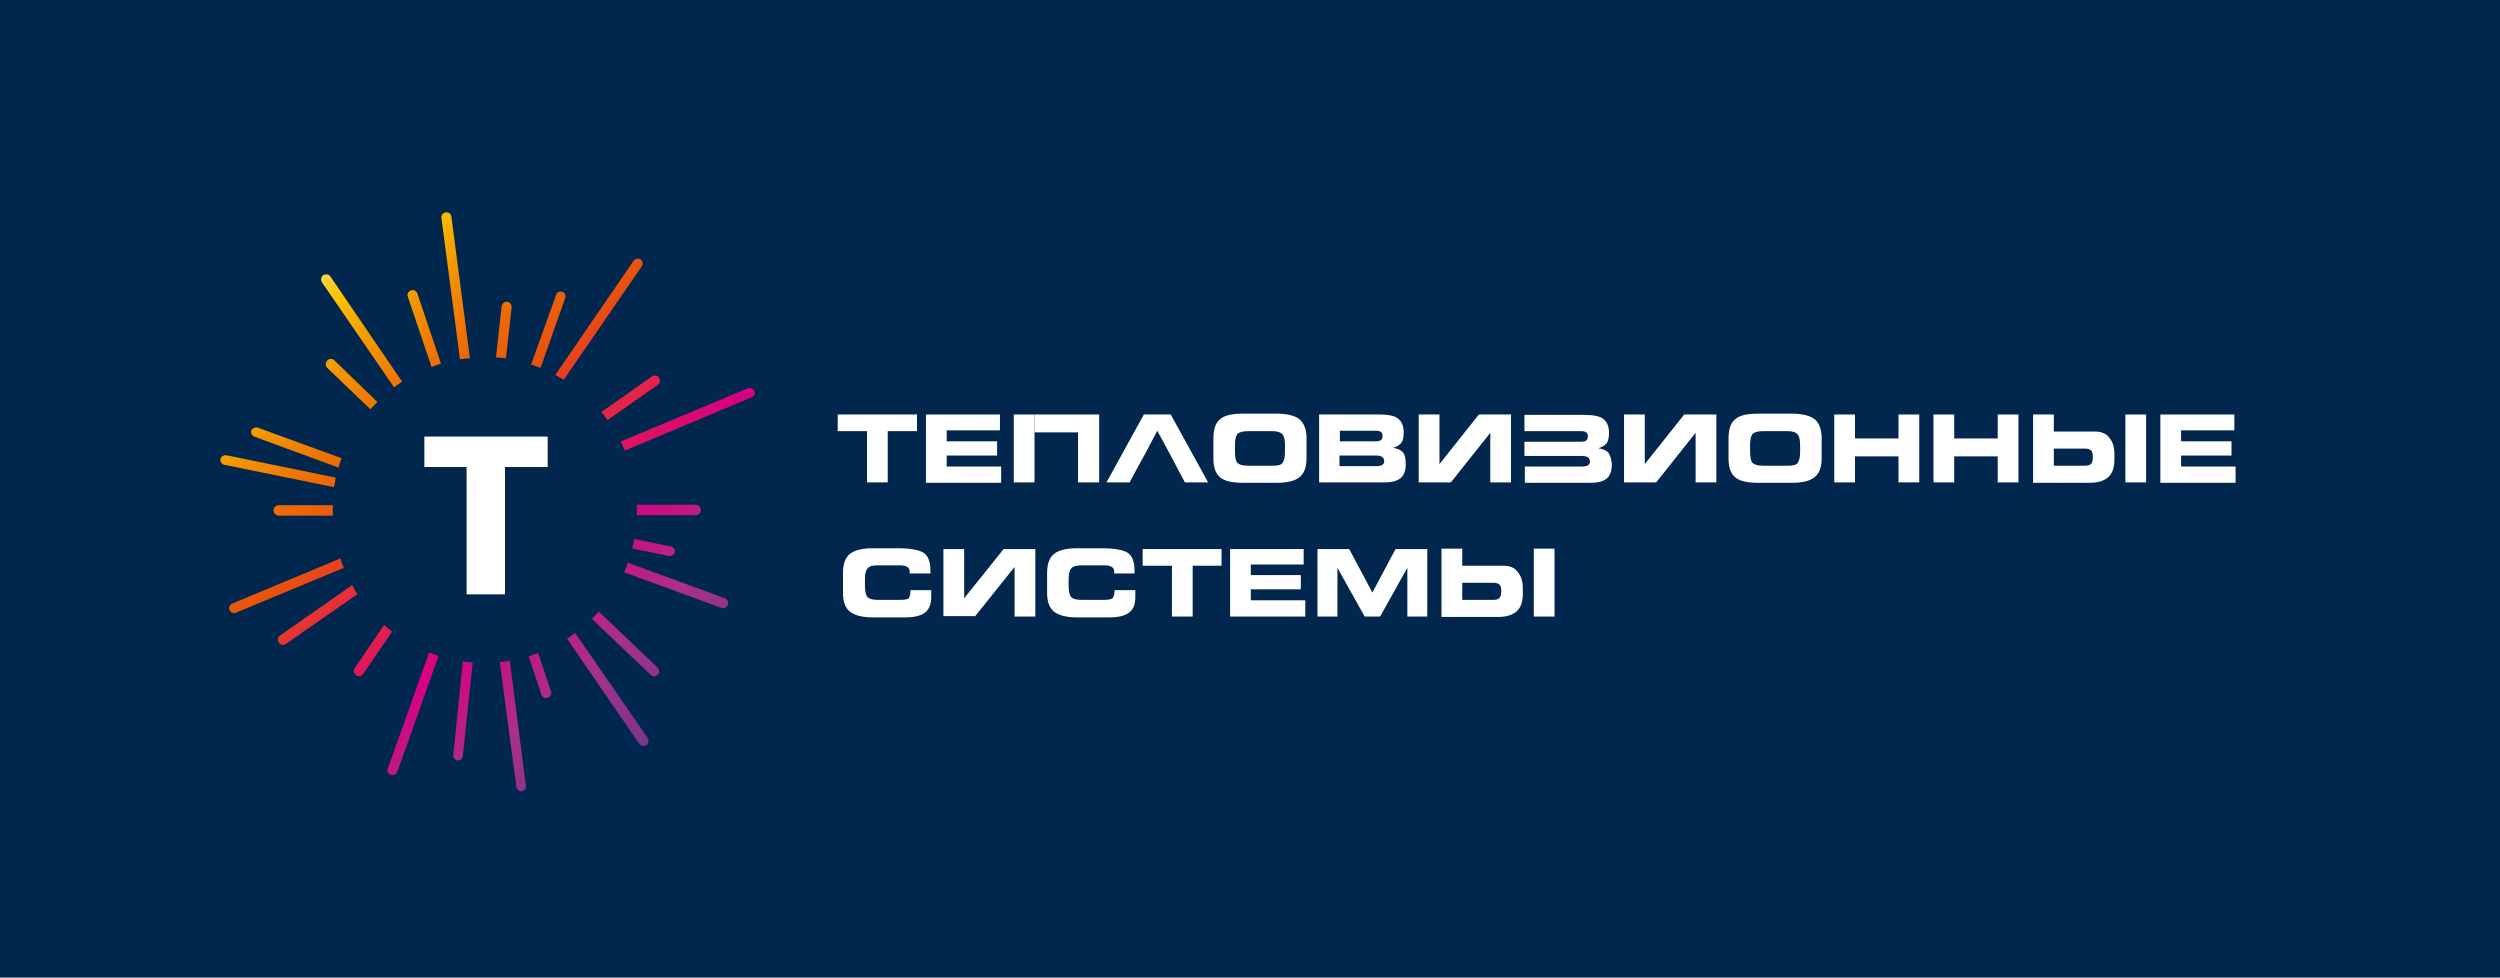
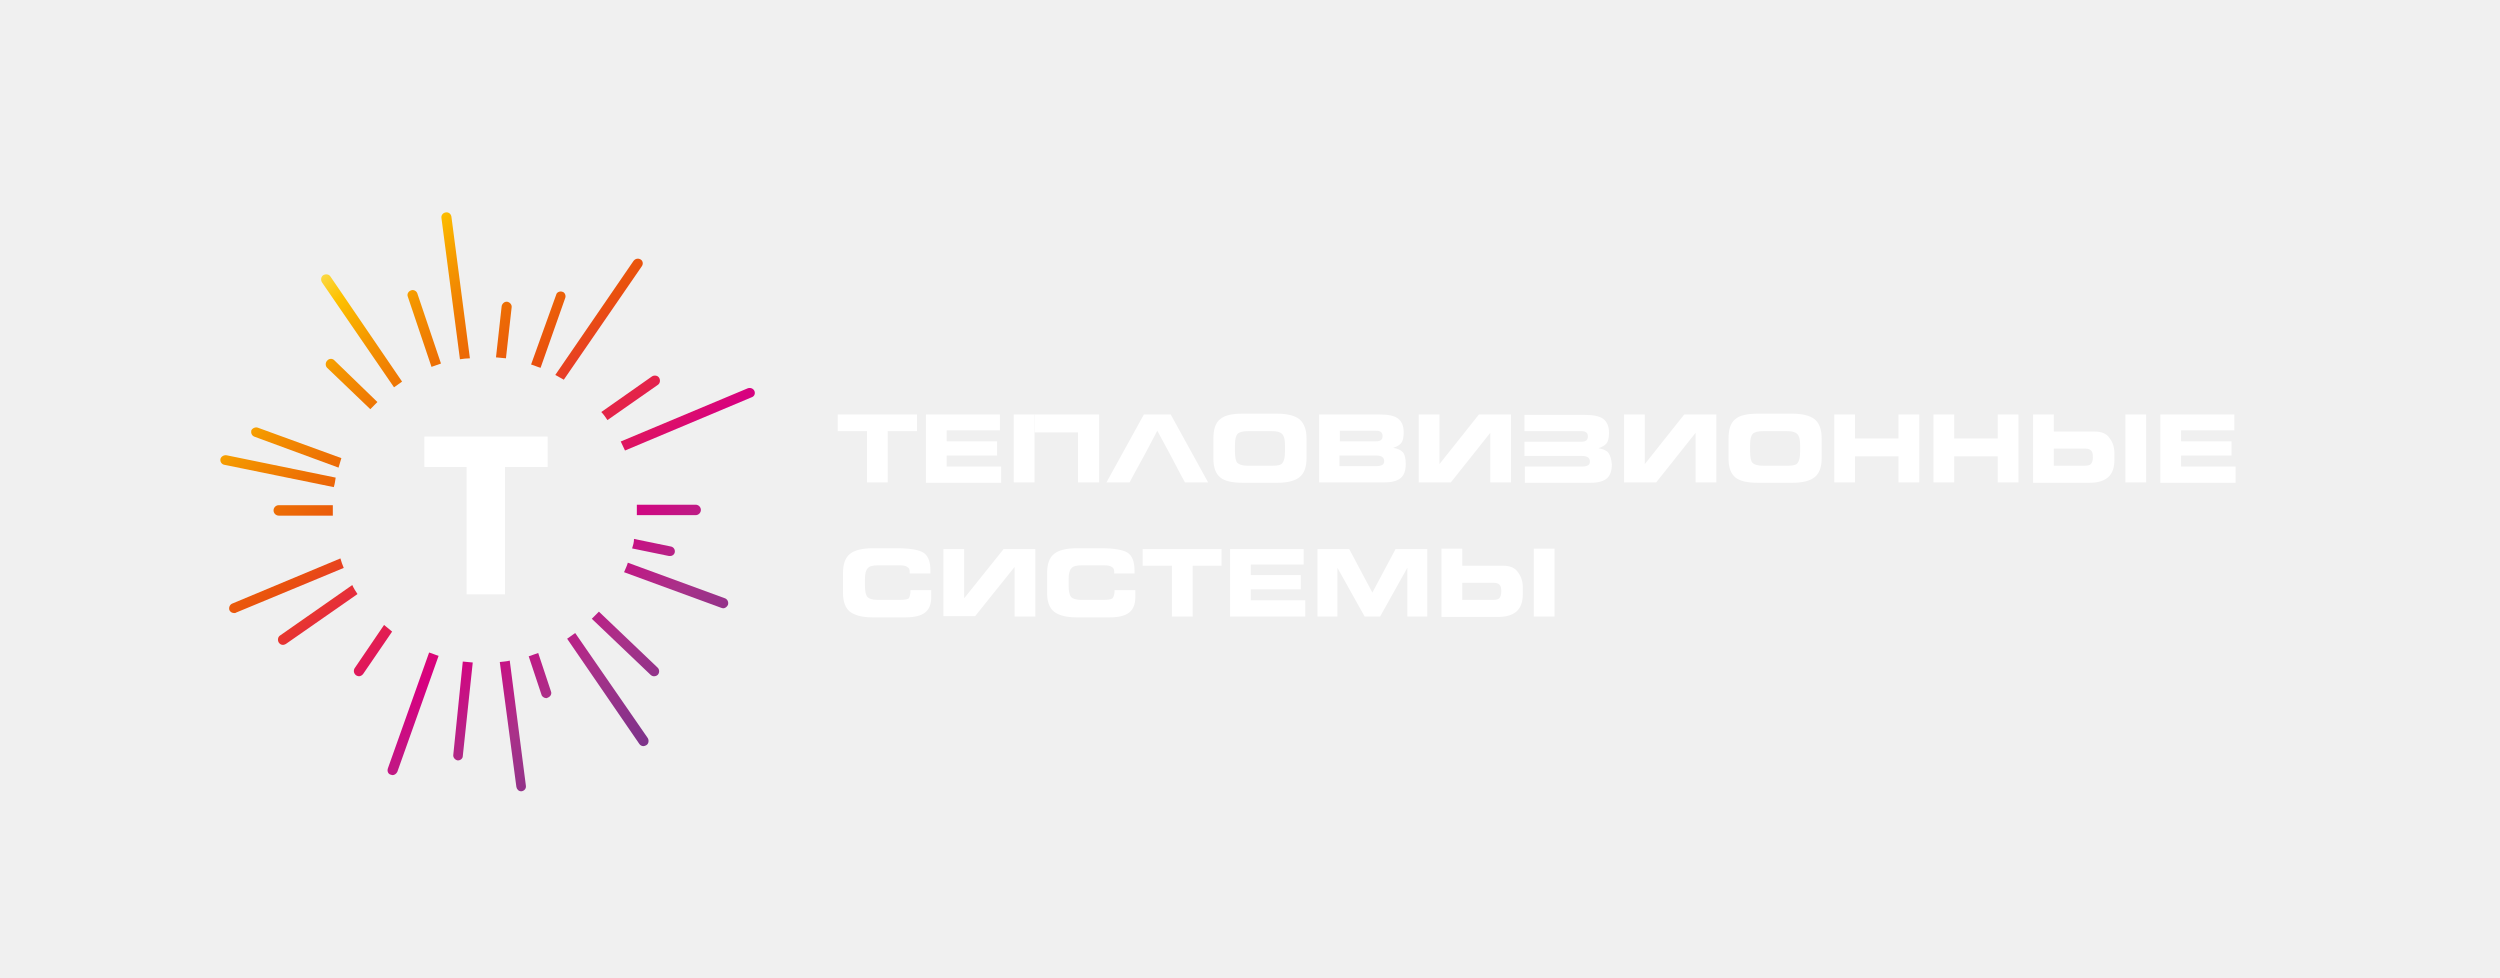
<svg xmlns="http://www.w3.org/2000/svg" width="624" height="244" viewBox="0 0 624 244" fill="none">
-   <rect width="624" height="244" fill="#01274F" />
+   <rect width="624" height="244" fill="transparent" />
  <path d="M209.094 103.452H228.884V107.613H221.577V120.4H216.401V107.613H209.094V103.452Z" fill="white" />
  <path d="M231.115 120.403V103.455H249.586V107.413H236.291V110.153H248.875V113.705H236.291V116.445H249.89V120.504H231.115V120.403Z" fill="white" />
  <path d="M302.866 114.516V109.442C302.866 107.209 303.374 105.585 304.49 104.672C305.606 103.657 307.535 103.251 310.173 103.251H318.698C321.337 103.251 323.265 103.758 324.381 104.672C325.497 105.687 326.106 107.209 326.106 109.34V114.414C326.106 116.647 325.497 118.169 324.381 119.083C323.265 119.996 321.438 120.503 318.799 120.503H310.173C307.636 120.503 305.708 120.097 304.592 119.184C303.475 118.271 302.866 116.748 302.866 114.516ZM308.245 111.065V112.689C308.245 114.11 308.448 115.125 308.854 115.531C309.26 115.937 310.072 116.241 311.391 116.241H317.785C319.002 116.241 319.814 116.038 320.119 115.531C320.525 115.023 320.728 114.11 320.728 112.791V111.065C320.728 109.746 320.525 108.833 320.017 108.325C319.51 107.818 318.698 107.615 317.48 107.615H311.493C310.275 107.615 309.361 107.818 308.854 108.325C308.448 108.833 308.245 109.746 308.245 111.065Z" fill="white" />
  <path d="M329.254 120.403V103.455H344.273C346.506 103.455 348.028 103.759 348.942 104.469C349.855 105.18 350.363 106.296 350.363 107.92C350.363 109.138 350.16 110.051 349.754 110.559C349.348 111.066 348.739 111.472 347.724 111.776C348.942 111.979 349.754 112.385 350.261 112.994C350.667 113.603 350.87 114.516 350.87 115.836C350.87 117.46 350.464 118.576 349.652 119.286C348.84 119.997 347.521 120.403 345.593 120.403H329.254ZM334.429 110.153H343.462C344.578 110.153 345.085 109.747 345.085 108.833C345.085 107.92 344.578 107.514 343.462 107.514H334.429V110.153ZM334.429 116.343H343.563C344.882 116.343 345.491 115.937 345.491 115.125C345.491 114.212 344.882 113.705 343.563 113.705H334.328V116.343H334.429Z" fill="white" />
  <path d="M377.151 120.403H371.975V108.021L362.131 120.403H354.114V103.455H359.29V115.836L369.134 103.455H377.151V120.403Z" fill="white" />
  <path d="M428.402 120.403H423.226V108.021L413.382 120.403H405.365V103.455H410.54V115.836L420.384 103.455H428.402V120.403Z" fill="white" />
  <path d="M431.444 114.516V109.442C431.444 107.209 431.952 105.585 433.068 104.672C434.184 103.657 436.113 103.251 438.751 103.251H447.276C449.915 103.251 451.843 103.758 452.959 104.672C454.076 105.585 454.684 107.209 454.684 109.34V114.414C454.684 116.647 454.076 118.169 452.959 119.083C451.843 119.996 450.016 120.503 447.378 120.503H438.751C436.214 120.503 434.286 120.097 433.17 119.184C432.053 118.271 431.444 116.748 431.444 114.516ZM436.823 111.065V112.689C436.823 114.11 437.026 115.125 437.432 115.531C437.838 115.937 438.65 116.241 439.969 116.241H446.363C447.58 116.241 448.392 116.038 448.697 115.531C449.103 115.023 449.306 114.11 449.306 112.791V111.065C449.306 109.746 449.103 108.833 448.595 108.325C448.088 107.818 447.276 107.615 446.058 107.615H440.071C438.853 107.615 437.939 107.818 437.432 108.325C437.026 108.833 436.823 109.746 436.823 111.065Z" fill="white" />
  <path d="M457.831 103.455H463.007V109.442H473.866V103.455H479.042V120.403H473.866V113.908H463.007V120.403H457.831V103.455Z" fill="white" />
  <path d="M482.595 103.455H487.77V109.442H498.629V103.455H503.805V120.403H498.629V113.908H487.77V120.403H482.595V103.455Z" fill="white" />
  <path d="M507.46 103.455H512.635V107.717H522.885C524.509 107.717 525.828 108.224 526.539 109.341C527.351 110.356 527.757 111.675 527.757 113.197V114.719C527.757 116.749 527.249 118.17 526.234 119.083C525.219 119.997 523.697 120.504 521.566 120.504H507.46V103.455ZM520.247 116.242C521.059 116.242 521.566 116.14 521.87 115.836C522.175 115.531 522.378 115.024 522.378 114.111C522.378 113.299 522.276 112.791 521.972 112.487C521.667 112.182 521.261 111.979 520.551 111.979H512.635V116.242H520.247Z" fill="white" />
  <path d="M539.225 120.403V103.455H557.695V107.413H544.401V110.153H556.985V113.705H544.401V116.445H558V120.504H539.225V120.403Z" fill="white" />
  <path d="M258.212 109.442V107.92V103.455H253.036V120.403H258.212V116.445V113.908V109.442Z" fill="white" />
  <path d="M269.072 103.455V107.92V109.442V113.908V116.445V120.403H274.349V103.455H269.072Z" fill="white" />
  <path d="M269.072 103.455H258.213V107.92H269.072V103.455Z" fill="white" />
  <path d="M283.076 118.271L283.583 117.358L285.917 113.096L288.86 107.514L292.209 113.705L294.442 117.967L295.761 120.403H301.546L292.209 103.455H285.511L276.175 120.403H281.959L283.076 118.271Z" fill="white" />
  <path d="M401.507 113.096C401.101 112.487 400.188 112.081 398.97 111.878C399.883 111.573 400.594 111.168 401 110.66C401.406 110.153 401.609 109.239 401.609 108.021C401.609 106.398 401.101 105.281 400.188 104.571C399.274 103.861 397.651 103.556 395.519 103.556H380.5V107.616H394.708C395.824 107.616 396.331 108.021 396.331 108.935C396.331 109.848 395.824 110.254 394.708 110.254H380.5V113.806H394.911C396.23 113.806 396.839 114.314 396.839 115.227C396.839 116.039 396.23 116.445 394.911 116.445H380.601V120.504H397.042C398.97 120.504 400.289 120.098 401.101 119.388C401.913 118.677 402.319 117.46 402.319 115.937C402.217 114.618 401.913 113.705 401.507 113.096Z" fill="white" />
  <path d="M535.672 116.343V113.603V110.051V107.412V103.455H530.496V120.403H535.672V116.343Z" fill="white" />
  <path d="M359.798 136.944H364.974V141.206H375.224C376.848 141.206 378.167 141.714 378.877 142.83C379.689 143.845 380.095 145.164 380.095 146.686V148.209C380.095 150.238 379.588 151.659 378.573 152.573C377.558 153.486 376.036 153.993 373.905 153.993H359.798V136.944V136.944ZM372.585 149.731C373.397 149.731 373.905 149.629 374.209 149.325C374.514 149.021 374.717 148.513 374.717 147.6C374.717 146.788 374.615 146.28 374.311 145.976C374.006 145.672 373.6 145.469 372.89 145.469H364.974V149.731H372.585Z" fill="white" />
  <path d="M388.012 149.832V147.092V143.54V140.902V136.944H382.836V153.892H388.012V149.832Z" fill="white" />
  <path d="M227.259 147.295H232.435V149.02C232.435 150.847 231.927 152.065 230.912 152.877C229.897 153.689 228.274 154.095 226.041 154.095H217.719C215.182 154.095 213.355 153.587 212.138 152.674C211.021 151.761 210.412 150.238 210.412 148.006V143.033C210.412 140.699 211.021 139.176 212.138 138.263C213.254 137.35 215.182 136.842 217.821 136.842H224.011C227.157 136.842 229.39 137.248 230.506 137.959C231.623 138.669 232.232 140.191 232.232 142.322V143.134H227.056V142.627C227.056 142.119 226.853 141.714 226.447 141.511C226.041 141.206 225.432 141.105 224.519 141.105H219.14C217.922 141.105 217.009 141.308 216.603 141.815C216.095 142.322 215.892 143.236 215.892 144.555V146.179C215.892 147.6 216.095 148.513 216.501 149.02C216.907 149.426 217.719 149.731 219.039 149.731H224.519C225.737 149.731 226.447 149.629 226.853 149.325C227.056 148.919 227.259 148.31 227.259 147.295Z" fill="white" />
  <path d="M258.415 153.892H253.239V141.511L243.395 153.79H235.48V137.045H240.655V149.325L250.499 137.045H258.415V153.892V153.892Z" fill="white" />
  <path d="M278.204 147.295H283.379V149.02C283.379 150.847 282.872 152.065 281.857 152.877C280.842 153.689 279.218 154.095 276.986 154.095H268.664C266.127 154.095 264.3 153.587 263.082 152.674C261.966 151.761 261.357 150.238 261.357 148.006V143.033C261.357 140.699 261.966 139.176 263.082 138.263C264.199 137.35 266.127 136.842 268.765 136.842H274.956C278.102 136.842 280.335 137.248 281.451 137.959C282.567 138.669 283.176 140.191 283.176 142.322V143.134H278.102V142.627C278.102 142.119 277.899 141.714 277.493 141.511C277.087 141.206 276.478 141.105 275.565 141.105H269.983C268.765 141.105 267.852 141.308 267.446 141.815C266.939 142.322 266.736 143.236 266.736 144.555V146.179C266.736 147.6 266.939 148.513 267.345 149.02C267.751 149.426 268.562 149.731 269.882 149.731H275.362C276.58 149.731 277.29 149.629 277.696 149.325C278.001 148.919 278.204 148.31 278.204 147.295Z" fill="white" />
  <path d="M285.206 137.045H304.894V141.206H297.689V153.892H292.513V141.206H285.206V137.045Z" fill="white" />
  <path d="M307.027 153.892V137.045H325.396V140.902H312.202V143.54H324.685V147.092H312.202V149.833H325.801V153.892H307.027Z" fill="white" />
  <path d="M328.846 137.045H336.762L342.546 147.904L348.331 137.045H356.247V153.892H351.274V141.714L344.474 153.892H340.618L333.819 141.714V153.892H328.846V137.045Z" fill="white" />
  <path d="M159.906 64.762C159.314 64.406 158.603 64.525 158.13 65.118L138.597 93.588C139.307 93.944 140.017 94.418 140.728 94.774L160.142 66.541C160.616 65.948 160.497 65.118 159.906 64.762Z" fill="url(#paint0_linear)" />
  <path d="M141.081 74.371C141.318 73.778 140.963 72.947 140.371 72.829C139.779 72.591 138.951 72.947 138.832 73.54L132.558 90.979C133.387 91.216 134.097 91.572 134.926 91.809L141.081 74.371Z" fill="url(#paint1_linear)" />
  <path d="M127.704 76.743C127.823 76.031 127.231 75.438 126.639 75.32C125.928 75.201 125.337 75.794 125.218 76.387L123.798 89.199C124.626 89.317 125.455 89.317 126.284 89.436L127.704 76.743Z" fill="url(#paint2_linear)" />
  <path d="M98.346 96.673C99.056 96.198 99.648 95.724 100.359 95.249L82.483 69.033C82.128 68.439 81.299 68.321 80.707 68.677C80.115 69.033 79.997 69.863 80.352 70.456L98.346 96.673Z" fill="url(#paint3_linear)" />
  <path d="M63.543 109.01L84.497 116.721C84.733 115.89 84.97 115.06 85.207 114.348L64.372 106.756C63.78 106.519 62.951 106.875 62.714 107.468C62.596 108.061 62.833 108.773 63.543 109.01Z" fill="url(#paint4_linear)" />
  <path d="M102.609 72.473C101.899 72.71 101.544 73.422 101.78 74.015L107.7 91.572C108.528 91.335 109.238 90.979 110.067 90.741L104.148 73.184C103.911 72.591 103.201 72.236 102.609 72.473Z" fill="url(#paint5_linear)" />
  <path d="M117.289 89.437L112.672 54.086C112.554 53.374 111.962 52.9 111.251 53.018C110.541 53.137 110.067 53.73 110.186 54.442L114.803 89.674C115.631 89.555 116.46 89.437 117.289 89.437Z" fill="url(#paint6_linear)" />
  <path d="M151.619 104.858L164.167 96.08C164.759 95.724 164.878 94.893 164.522 94.3C164.167 93.707 163.339 93.588 162.747 93.944L150.08 102.841C150.672 103.435 151.145 104.146 151.619 104.858Z" fill="url(#paint7_linear)" />
  <path d="M81.654 90.03C81.181 90.504 81.181 91.335 81.654 91.809L92.427 102.13C93.019 101.537 93.611 100.943 94.203 100.35L83.43 89.911C82.957 89.437 82.128 89.437 81.654 90.03Z" fill="url(#paint8_linear)" />
  <path d="M69.578 126.093C68.867 126.093 68.275 126.686 68.275 127.398C68.275 128.109 68.867 128.703 69.578 128.703H83.073C83.073 128.228 83.073 127.872 83.073 127.398C83.073 126.923 83.073 126.567 83.073 126.093H69.578Z" fill="url(#paint9_linear)" />
  <path d="M173.636 128.583C174.346 128.583 174.938 127.99 174.938 127.279C174.938 126.567 174.346 125.974 173.636 125.974H158.956C158.956 126.448 158.956 126.804 158.956 127.279C158.956 127.753 158.956 128.109 158.956 128.583H173.636Z" fill="url(#paint10_linear)" />
  <path d="M157.774 136.887L167.008 138.785C167.126 138.785 167.126 138.785 167.245 138.785C167.837 138.785 168.31 138.429 168.429 137.836C168.547 137.124 168.074 136.531 167.482 136.413L158.248 134.515C158.248 135.345 158.011 136.175 157.774 136.887Z" fill="url(#paint11_linear)" />
  <path d="M134.334 162.986C133.505 163.224 132.795 163.579 131.966 163.817L135.163 173.426C135.281 173.9 135.873 174.256 136.346 174.256C136.465 174.256 136.583 174.256 136.701 174.137C137.412 173.9 137.767 173.188 137.53 172.595L134.334 162.986Z" fill="url(#paint12_linear)" />
  <path d="M149.487 152.665C148.895 153.258 148.303 153.851 147.712 154.444L162.391 168.442C162.628 168.679 162.983 168.798 163.22 168.798C163.575 168.798 163.93 168.679 164.167 168.442C164.64 167.967 164.64 167.137 164.167 166.663L149.487 152.665Z" fill="url(#paint13_linear)" />
  <path d="M124.747 165.24L128.891 196.439C129.009 197.032 129.482 197.506 130.074 197.506H130.193C130.903 197.388 131.377 196.795 131.258 196.083L127.233 164.884C126.404 165.121 125.576 165.121 124.747 165.24Z" fill="url(#paint14_linear)" />
  <path d="M143.567 158.003C142.857 158.478 142.265 158.952 141.555 159.427L159.549 185.644C159.786 185.999 160.141 186.237 160.615 186.237C160.851 186.237 161.088 186.118 161.325 185.999C161.917 185.644 162.035 184.813 161.68 184.22L143.567 158.003Z" fill="url(#paint15_linear)" />
  <path d="M180.978 149.343L156.709 140.446C156.473 141.277 156.118 141.988 155.762 142.819L180.031 151.716C180.149 151.716 180.268 151.835 180.504 151.835C180.978 151.835 181.451 151.479 181.688 151.004C181.925 150.292 181.57 149.581 180.978 149.343Z" fill="url(#paint16_linear)" />
  <path d="M188.318 97.622C188.081 97.029 187.37 96.673 186.66 96.91L154.934 110.197C155.289 110.908 155.644 111.739 155.999 112.45L187.607 99.164C188.318 98.927 188.554 98.215 188.318 97.622Z" fill="url(#paint17_linear)" />
  <path d="M83.785 119.212L56.557 113.636C55.847 113.518 55.137 113.992 55.018 114.585C54.9 115.297 55.373 115.89 55.965 116.009L83.312 121.585C83.548 120.873 83.667 120.042 83.785 119.212Z" fill="url(#paint18_linear)" />
  <path d="M113.144 188.372C113.026 189.084 113.618 189.677 114.21 189.796H114.328C114.92 189.796 115.512 189.321 115.512 188.728L117.998 165.358C117.169 165.24 116.341 165.24 115.512 165.121L113.144 188.372Z" fill="url(#paint19_linear)" />
  <path d="M84.968 139.379L57.977 150.649C57.385 150.886 57.03 151.598 57.267 152.309C57.503 152.784 57.977 153.021 58.45 153.021C58.569 153.021 58.806 153.021 58.924 152.902L85.797 141.751C85.442 140.921 85.205 140.209 84.968 139.379Z" fill="url(#paint20_linear)" />
  <path d="M87.929 146.022L69.935 158.596C69.343 158.952 69.225 159.783 69.58 160.376C69.817 160.732 70.172 160.969 70.645 160.969C70.882 160.969 71.119 160.85 71.355 160.732L89.231 148.276C88.758 147.564 88.284 146.852 87.929 146.022Z" fill="url(#paint21_linear)" />
  <path d="M95.862 155.986L88.522 166.781C88.167 167.374 88.285 168.086 88.877 168.56C89.114 168.679 89.351 168.798 89.587 168.798C89.943 168.798 90.416 168.56 90.653 168.204L97.874 157.647C97.164 157.053 96.572 156.579 95.862 155.986Z" fill="url(#paint22_linear)" />
  <path d="M96.808 191.811C96.571 192.523 96.927 193.235 97.519 193.353C97.637 193.353 97.755 193.472 97.992 193.472C98.466 193.472 98.939 193.116 99.176 192.642L109.475 163.697C108.646 163.459 107.936 163.103 107.107 162.866L96.808 191.811Z" fill="url(#paint23_linear)" />
  <path d="M136.7 108.967V116.559H126.046V148.352H116.457V116.559H105.921V108.967H136.7Z" fill="white" />
  <defs>
    <linearGradient id="paint0_linear" x1="98.341" y1="21.629" x2="254.897" y2="197.666" gradientUnits="userSpaceOnUse">
      <stop stop-color="#EC680A" />
      <stop offset="0.069" stop-color="#F9EF86" />
      <stop offset="0.129" stop-color="#FDC100" />
      <stop offset="0.185" stop-color="#F49500" />
      <stop offset="0.247" stop-color="#ED7004" />
      <stop offset="0.32" stop-color="#E9500E" />
      <stop offset="0.372" stop-color="#E62D3B" />
      <stop offset="0.414" stop-color="#E42349" />
      <stop offset="0.492" stop-color="#D70080" />
      <stop offset="0.597" stop-color="#A93189" />
      <stop offset="0.697" stop-color="#7D338A" />
      <stop offset="0.797" stop-color="#5E3189" />
      <stop offset="0.893" stop-color="#3E2884" />
      <stop offset="1" stop-color="#241F4A" />
    </linearGradient>
    <linearGradient id="paint1_linear" x1="89.863" y1="29.168" x2="246.419" y2="205.205" gradientUnits="userSpaceOnUse">
      <stop stop-color="#EC680A" />
      <stop offset="0.069" stop-color="#F9EF86" />
      <stop offset="0.129" stop-color="#FDC100" />
      <stop offset="0.185" stop-color="#F49500" />
      <stop offset="0.247" stop-color="#ED7004" />
      <stop offset="0.32" stop-color="#E9500E" />
      <stop offset="0.372" stop-color="#E62D3B" />
      <stop offset="0.414" stop-color="#E42349" />
      <stop offset="0.492" stop-color="#D70080" />
      <stop offset="0.597" stop-color="#A93189" />
      <stop offset="0.697" stop-color="#7D338A" />
      <stop offset="0.797" stop-color="#5E3189" />
      <stop offset="0.893" stop-color="#3E2884" />
      <stop offset="1" stop-color="#241F4A" />
    </linearGradient>
    <linearGradient id="paint2_linear" x1="83.412" y1="34.905" x2="239.968" y2="210.942" gradientUnits="userSpaceOnUse">
      <stop stop-color="#EC680A" />
      <stop offset="0.069" stop-color="#F9EF86" />
      <stop offset="0.129" stop-color="#FDC100" />
      <stop offset="0.185" stop-color="#F49500" />
      <stop offset="0.247" stop-color="#ED7004" />
      <stop offset="0.32" stop-color="#E9500E" />
      <stop offset="0.372" stop-color="#E62D3B" />
      <stop offset="0.414" stop-color="#E42349" />
      <stop offset="0.492" stop-color="#D70080" />
      <stop offset="0.597" stop-color="#A93189" />
      <stop offset="0.697" stop-color="#7D338A" />
      <stop offset="0.797" stop-color="#5E3189" />
      <stop offset="0.893" stop-color="#3E2884" />
      <stop offset="1" stop-color="#241F4A" />
    </linearGradient>
    <linearGradient id="paint3_linear" x1="63.566" y1="52.556" x2="220.122" y2="228.593" gradientUnits="userSpaceOnUse">
      <stop stop-color="#EC680A" />
      <stop offset="0.069" stop-color="#F9EF86" />
      <stop offset="0.129" stop-color="#FDC100" />
      <stop offset="0.185" stop-color="#F49500" />
      <stop offset="0.247" stop-color="#ED7004" />
      <stop offset="0.32" stop-color="#E9500E" />
      <stop offset="0.372" stop-color="#E62D3B" />
      <stop offset="0.414" stop-color="#E42349" />
      <stop offset="0.492" stop-color="#D70080" />
      <stop offset="0.597" stop-color="#A93189" />
      <stop offset="0.697" stop-color="#7D338A" />
      <stop offset="0.797" stop-color="#5E3189" />
      <stop offset="0.893" stop-color="#3E2884" />
      <stop offset="1" stop-color="#241F4A" />
    </linearGradient>
    <linearGradient id="paint4_linear" x1="40.26" y1="73.284" x2="196.816" y2="249.321" gradientUnits="userSpaceOnUse">
      <stop stop-color="#EC680A" />
      <stop offset="0.069" stop-color="#F9EF86" />
      <stop offset="0.129" stop-color="#FDC100" />
      <stop offset="0.185" stop-color="#F49500" />
      <stop offset="0.247" stop-color="#ED7004" />
      <stop offset="0.32" stop-color="#E9500E" />
      <stop offset="0.372" stop-color="#E62D3B" />
      <stop offset="0.414" stop-color="#E42349" />
      <stop offset="0.492" stop-color="#D70080" />
      <stop offset="0.597" stop-color="#A93189" />
      <stop offset="0.697" stop-color="#7D338A" />
      <stop offset="0.797" stop-color="#5E3189" />
      <stop offset="0.893" stop-color="#3E2884" />
      <stop offset="1" stop-color="#241F4A" />
    </linearGradient>
    <linearGradient id="paint5_linear" x1="72.496" y1="44.615" x2="229.052" y2="220.652" gradientUnits="userSpaceOnUse">
      <stop stop-color="#EC680A" />
      <stop offset="0.069" stop-color="#F9EF86" />
      <stop offset="0.129" stop-color="#FDC100" />
      <stop offset="0.185" stop-color="#F49500" />
      <stop offset="0.247" stop-color="#ED7004" />
      <stop offset="0.32" stop-color="#E9500E" />
      <stop offset="0.372" stop-color="#E62D3B" />
      <stop offset="0.414" stop-color="#E42349" />
      <stop offset="0.492" stop-color="#D70080" />
      <stop offset="0.597" stop-color="#A93189" />
      <stop offset="0.697" stop-color="#7D338A" />
      <stop offset="0.797" stop-color="#5E3189" />
      <stop offset="0.893" stop-color="#3E2884" />
      <stop offset="1" stop-color="#241F4A" />
    </linearGradient>
    <linearGradient id="paint6_linear" x1="82.105" y1="36.07" x2="238.661" y2="212.107" gradientUnits="userSpaceOnUse">
      <stop stop-color="#EC680A" />
      <stop offset="0.069" stop-color="#F9EF86" />
      <stop offset="0.129" stop-color="#FDC100" />
      <stop offset="0.185" stop-color="#F49500" />
      <stop offset="0.247" stop-color="#ED7004" />
      <stop offset="0.32" stop-color="#E9500E" />
      <stop offset="0.372" stop-color="#E62D3B" />
      <stop offset="0.414" stop-color="#E42349" />
      <stop offset="0.492" stop-color="#D70080" />
      <stop offset="0.597" stop-color="#A93189" />
      <stop offset="0.697" stop-color="#7D338A" />
      <stop offset="0.797" stop-color="#5E3189" />
      <stop offset="0.893" stop-color="#3E2884" />
      <stop offset="1" stop-color="#241F4A" />
    </linearGradient>
    <linearGradient id="paint7_linear" x1="93.169" y1="26.229" x2="249.726" y2="202.266" gradientUnits="userSpaceOnUse">
      <stop stop-color="#EC680A" />
      <stop offset="0.069" stop-color="#F9EF86" />
      <stop offset="0.129" stop-color="#FDC100" />
      <stop offset="0.185" stop-color="#F49500" />
      <stop offset="0.247" stop-color="#ED7004" />
      <stop offset="0.32" stop-color="#E9500E" />
      <stop offset="0.372" stop-color="#E62D3B" />
      <stop offset="0.414" stop-color="#E42349" />
      <stop offset="0.492" stop-color="#D70080" />
      <stop offset="0.597" stop-color="#A93189" />
      <stop offset="0.697" stop-color="#7D338A" />
      <stop offset="0.797" stop-color="#5E3189" />
      <stop offset="0.893" stop-color="#3E2884" />
      <stop offset="1" stop-color="#241F4A" />
    </linearGradient>
    <linearGradient id="paint8_linear" x1="55.725" y1="59.53" x2="212.281" y2="235.567" gradientUnits="userSpaceOnUse">
      <stop stop-color="#EC680A" />
      <stop offset="0.069" stop-color="#F9EF86" />
      <stop offset="0.129" stop-color="#FDC100" />
      <stop offset="0.185" stop-color="#F49500" />
      <stop offset="0.247" stop-color="#ED7004" />
      <stop offset="0.32" stop-color="#E9500E" />
      <stop offset="0.372" stop-color="#E62D3B" />
      <stop offset="0.414" stop-color="#E42349" />
      <stop offset="0.492" stop-color="#D70080" />
      <stop offset="0.597" stop-color="#A93189" />
      <stop offset="0.697" stop-color="#7D338A" />
      <stop offset="0.797" stop-color="#5E3189" />
      <stop offset="0.893" stop-color="#3E2884" />
      <stop offset="1" stop-color="#241F4A" />
    </linearGradient>
    <linearGradient id="paint9_linear" x1="33.465" y1="79.325" x2="190.021" y2="255.362" gradientUnits="userSpaceOnUse">
      <stop stop-color="#EC680A" />
      <stop offset="0.069" stop-color="#F9EF86" />
      <stop offset="0.129" stop-color="#FDC100" />
      <stop offset="0.185" stop-color="#F49500" />
      <stop offset="0.247" stop-color="#ED7004" />
      <stop offset="0.32" stop-color="#E9500E" />
      <stop offset="0.372" stop-color="#E62D3B" />
      <stop offset="0.414" stop-color="#E42349" />
      <stop offset="0.492" stop-color="#D70080" />
      <stop offset="0.597" stop-color="#A93189" />
      <stop offset="0.697" stop-color="#7D338A" />
      <stop offset="0.797" stop-color="#5E3189" />
      <stop offset="0.893" stop-color="#3E2884" />
      <stop offset="1" stop-color="#241F4A" />
    </linearGradient>
    <linearGradient id="paint10_linear" x1="84.146" y1="34.251" x2="240.703" y2="210.289" gradientUnits="userSpaceOnUse">
      <stop stop-color="#EC680A" />
      <stop offset="0.069" stop-color="#F9EF86" />
      <stop offset="0.129" stop-color="#FDC100" />
      <stop offset="0.185" stop-color="#F49500" />
      <stop offset="0.247" stop-color="#ED7004" />
      <stop offset="0.32" stop-color="#E9500E" />
      <stop offset="0.372" stop-color="#E62D3B" />
      <stop offset="0.414" stop-color="#E42349" />
      <stop offset="0.492" stop-color="#D70080" />
      <stop offset="0.597" stop-color="#A93189" />
      <stop offset="0.697" stop-color="#7D338A" />
      <stop offset="0.797" stop-color="#5E3189" />
      <stop offset="0.893" stop-color="#3E2884" />
      <stop offset="1" stop-color="#241F4A" />
    </linearGradient>
    <linearGradient id="paint11_linear" x1="77.436" y1="40.221" x2="233.992" y2="216.258" gradientUnits="userSpaceOnUse">
      <stop stop-color="#EC680A" />
      <stop offset="0.069" stop-color="#F9EF86" />
      <stop offset="0.129" stop-color="#FDC100" />
      <stop offset="0.185" stop-color="#F49500" />
      <stop offset="0.247" stop-color="#ED7004" />
      <stop offset="0.32" stop-color="#E9500E" />
      <stop offset="0.372" stop-color="#E62D3B" />
      <stop offset="0.414" stop-color="#E42349" />
      <stop offset="0.492" stop-color="#D70080" />
      <stop offset="0.597" stop-color="#A93189" />
      <stop offset="0.697" stop-color="#7D338A" />
      <stop offset="0.797" stop-color="#5E3189" />
      <stop offset="0.893" stop-color="#3E2884" />
      <stop offset="1" stop-color="#241F4A" />
    </linearGradient>
    <linearGradient id="paint12_linear" x1="46.03" y1="68.152" x2="202.586" y2="244.189" gradientUnits="userSpaceOnUse">
      <stop stop-color="#EC680A" />
      <stop offset="0.069" stop-color="#F9EF86" />
      <stop offset="0.129" stop-color="#FDC100" />
      <stop offset="0.185" stop-color="#F49500" />
      <stop offset="0.247" stop-color="#ED7004" />
      <stop offset="0.32" stop-color="#E9500E" />
      <stop offset="0.372" stop-color="#E62D3B" />
      <stop offset="0.414" stop-color="#E42349" />
      <stop offset="0.492" stop-color="#D70080" />
      <stop offset="0.597" stop-color="#A93189" />
      <stop offset="0.697" stop-color="#7D338A" />
      <stop offset="0.797" stop-color="#5E3189" />
      <stop offset="0.893" stop-color="#3E2884" />
      <stop offset="1" stop-color="#241F4A" />
    </linearGradient>
    <linearGradient id="paint13_linear" x1="61.739" y1="54.181" x2="218.295" y2="230.218" gradientUnits="userSpaceOnUse">
      <stop stop-color="#EC680A" />
      <stop offset="0.069" stop-color="#F9EF86" />
      <stop offset="0.129" stop-color="#FDC100" />
      <stop offset="0.185" stop-color="#F49500" />
      <stop offset="0.247" stop-color="#ED7004" />
      <stop offset="0.32" stop-color="#E9500E" />
      <stop offset="0.372" stop-color="#E62D3B" />
      <stop offset="0.414" stop-color="#E42349" />
      <stop offset="0.492" stop-color="#D70080" />
      <stop offset="0.597" stop-color="#A93189" />
      <stop offset="0.697" stop-color="#7D338A" />
      <stop offset="0.797" stop-color="#5E3189" />
      <stop offset="0.893" stop-color="#3E2884" />
      <stop offset="1" stop-color="#241F4A" />
    </linearGradient>
    <linearGradient id="paint14_linear" x1="36.043" y1="77.035" x2="192.6" y2="253.072" gradientUnits="userSpaceOnUse">
      <stop stop-color="#EC680A" />
      <stop offset="0.069" stop-color="#F9EF86" />
      <stop offset="0.129" stop-color="#FDC100" />
      <stop offset="0.185" stop-color="#F49500" />
      <stop offset="0.247" stop-color="#ED7004" />
      <stop offset="0.32" stop-color="#E9500E" />
      <stop offset="0.372" stop-color="#E62D3B" />
      <stop offset="0.414" stop-color="#E42349" />
      <stop offset="0.492" stop-color="#D70080" />
      <stop offset="0.597" stop-color="#A93189" />
      <stop offset="0.697" stop-color="#7D338A" />
      <stop offset="0.797" stop-color="#5E3189" />
      <stop offset="0.893" stop-color="#3E2884" />
      <stop offset="1" stop-color="#241F4A" />
    </linearGradient>
    <linearGradient id="paint15_linear" x1="53.726" y1="61.307" x2="210.282" y2="237.344" gradientUnits="userSpaceOnUse">
      <stop stop-color="#EC680A" />
      <stop offset="0.069" stop-color="#F9EF86" />
      <stop offset="0.129" stop-color="#FDC100" />
      <stop offset="0.185" stop-color="#F49500" />
      <stop offset="0.247" stop-color="#ED7004" />
      <stop offset="0.32" stop-color="#E9500E" />
      <stop offset="0.372" stop-color="#E62D3B" />
      <stop offset="0.414" stop-color="#E42349" />
      <stop offset="0.492" stop-color="#D70080" />
      <stop offset="0.597" stop-color="#A93189" />
      <stop offset="0.697" stop-color="#7D338A" />
      <stop offset="0.797" stop-color="#5E3189" />
      <stop offset="0.893" stop-color="#3E2884" />
      <stop offset="1" stop-color="#241F4A" />
    </linearGradient>
    <linearGradient id="paint16_linear" x1="75.88" y1="41.605" x2="232.436" y2="217.642" gradientUnits="userSpaceOnUse">
      <stop stop-color="#EC680A" />
      <stop offset="0.069" stop-color="#F9EF86" />
      <stop offset="0.129" stop-color="#FDC100" />
      <stop offset="0.185" stop-color="#F49500" />
      <stop offset="0.247" stop-color="#ED7004" />
      <stop offset="0.32" stop-color="#E9500E" />
      <stop offset="0.372" stop-color="#E62D3B" />
      <stop offset="0.414" stop-color="#E42349" />
      <stop offset="0.492" stop-color="#D70080" />
      <stop offset="0.597" stop-color="#A93189" />
      <stop offset="0.697" stop-color="#7D338A" />
      <stop offset="0.797" stop-color="#5E3189" />
      <stop offset="0.893" stop-color="#3E2884" />
      <stop offset="1" stop-color="#241F4A" />
    </linearGradient>
    <linearGradient id="paint17_linear" x1="98.366" y1="21.608" x2="254.923" y2="197.645" gradientUnits="userSpaceOnUse">
      <stop stop-color="#EC680A" />
      <stop offset="0.069" stop-color="#F9EF86" />
      <stop offset="0.129" stop-color="#FDC100" />
      <stop offset="0.185" stop-color="#F49500" />
      <stop offset="0.247" stop-color="#ED7004" />
      <stop offset="0.32" stop-color="#E9500E" />
      <stop offset="0.372" stop-color="#E62D3B" />
      <stop offset="0.414" stop-color="#E42349" />
      <stop offset="0.492" stop-color="#D70080" />
      <stop offset="0.597" stop-color="#A93189" />
      <stop offset="0.697" stop-color="#7D338A" />
      <stop offset="0.797" stop-color="#5E3189" />
      <stop offset="0.893" stop-color="#3E2884" />
      <stop offset="1" stop-color="#241F4A" />
    </linearGradient>
    <linearGradient id="paint18_linear" x1="34.761" y1="78.173" x2="191.317" y2="254.21" gradientUnits="userSpaceOnUse">
      <stop stop-color="#EC680A" />
      <stop offset="0.069" stop-color="#F9EF86" />
      <stop offset="0.129" stop-color="#FDC100" />
      <stop offset="0.185" stop-color="#F49500" />
      <stop offset="0.247" stop-color="#ED7004" />
      <stop offset="0.32" stop-color="#E9500E" />
      <stop offset="0.372" stop-color="#E62D3B" />
      <stop offset="0.414" stop-color="#E42349" />
      <stop offset="0.492" stop-color="#D70080" />
      <stop offset="0.597" stop-color="#A93189" />
      <stop offset="0.697" stop-color="#7D338A" />
      <stop offset="0.797" stop-color="#5E3189" />
      <stop offset="0.893" stop-color="#3E2884" />
      <stop offset="1" stop-color="#241F4A" />
    </linearGradient>
    <linearGradient id="paint19_linear" x1="30.96" y1="81.554" x2="187.517" y2="257.591" gradientUnits="userSpaceOnUse">
      <stop stop-color="#EC680A" />
      <stop offset="0.069" stop-color="#F9EF86" />
      <stop offset="0.129" stop-color="#FDC100" />
      <stop offset="0.185" stop-color="#F49500" />
      <stop offset="0.247" stop-color="#ED7004" />
      <stop offset="0.32" stop-color="#E9500E" />
      <stop offset="0.372" stop-color="#E62D3B" />
      <stop offset="0.414" stop-color="#E42349" />
      <stop offset="0.492" stop-color="#D70080" />
      <stop offset="0.597" stop-color="#A93189" />
      <stop offset="0.697" stop-color="#7D338A" />
      <stop offset="0.797" stop-color="#5E3189" />
      <stop offset="0.893" stop-color="#3E2884" />
      <stop offset="1" stop-color="#241F4A" />
    </linearGradient>
    <linearGradient id="paint20_linear" x1="21.529" y1="89.94" x2="178.086" y2="265.977" gradientUnits="userSpaceOnUse">
      <stop stop-color="#EC680A" />
      <stop offset="0.069" stop-color="#F9EF86" />
      <stop offset="0.129" stop-color="#FDC100" />
      <stop offset="0.185" stop-color="#F49500" />
      <stop offset="0.247" stop-color="#ED7004" />
      <stop offset="0.32" stop-color="#E9500E" />
      <stop offset="0.372" stop-color="#E62D3B" />
      <stop offset="0.414" stop-color="#E42349" />
      <stop offset="0.492" stop-color="#D70080" />
      <stop offset="0.597" stop-color="#A93189" />
      <stop offset="0.697" stop-color="#7D338A" />
      <stop offset="0.797" stop-color="#5E3189" />
      <stop offset="0.893" stop-color="#3E2884" />
      <stop offset="1" stop-color="#241F4A" />
    </linearGradient>
    <linearGradient id="paint21_linear" x1="22.179" y1="89.364" x2="178.735" y2="265.401" gradientUnits="userSpaceOnUse">
      <stop stop-color="#EC680A" />
      <stop offset="0.069" stop-color="#F9EF86" />
      <stop offset="0.129" stop-color="#FDC100" />
      <stop offset="0.185" stop-color="#F49500" />
      <stop offset="0.247" stop-color="#ED7004" />
      <stop offset="0.32" stop-color="#E9500E" />
      <stop offset="0.372" stop-color="#E62D3B" />
      <stop offset="0.414" stop-color="#E42349" />
      <stop offset="0.492" stop-color="#D70080" />
      <stop offset="0.597" stop-color="#A93189" />
      <stop offset="0.697" stop-color="#7D338A" />
      <stop offset="0.797" stop-color="#5E3189" />
      <stop offset="0.893" stop-color="#3E2884" />
      <stop offset="1" stop-color="#241F4A" />
    </linearGradient>
    <linearGradient id="paint22_linear" x1="25.477" y1="86.431" x2="182.033" y2="262.468" gradientUnits="userSpaceOnUse">
      <stop stop-color="#EC680A" />
      <stop offset="0.069" stop-color="#F9EF86" />
      <stop offset="0.129" stop-color="#FDC100" />
      <stop offset="0.185" stop-color="#F49500" />
      <stop offset="0.247" stop-color="#ED7004" />
      <stop offset="0.32" stop-color="#E9500E" />
      <stop offset="0.372" stop-color="#E62D3B" />
      <stop offset="0.414" stop-color="#E42349" />
      <stop offset="0.492" stop-color="#D70080" />
      <stop offset="0.597" stop-color="#A93189" />
      <stop offset="0.697" stop-color="#7D338A" />
      <stop offset="0.797" stop-color="#5E3189" />
      <stop offset="0.893" stop-color="#3E2884" />
      <stop offset="1" stop-color="#241F4A" />
    </linearGradient>
    <linearGradient id="paint23_linear" x1="23.451" y1="88.232" x2="180.007" y2="264.269" gradientUnits="userSpaceOnUse">
      <stop stop-color="#EC680A" />
      <stop offset="0.069" stop-color="#F9EF86" />
      <stop offset="0.129" stop-color="#FDC100" />
      <stop offset="0.185" stop-color="#F49500" />
      <stop offset="0.247" stop-color="#ED7004" />
      <stop offset="0.32" stop-color="#E9500E" />
      <stop offset="0.372" stop-color="#E62D3B" />
      <stop offset="0.414" stop-color="#E42349" />
      <stop offset="0.492" stop-color="#D70080" />
      <stop offset="0.597" stop-color="#A93189" />
      <stop offset="0.697" stop-color="#7D338A" />
      <stop offset="0.797" stop-color="#5E3189" />
      <stop offset="0.893" stop-color="#3E2884" />
      <stop offset="1" stop-color="#241F4A" />
    </linearGradient>
  </defs>
</svg>
